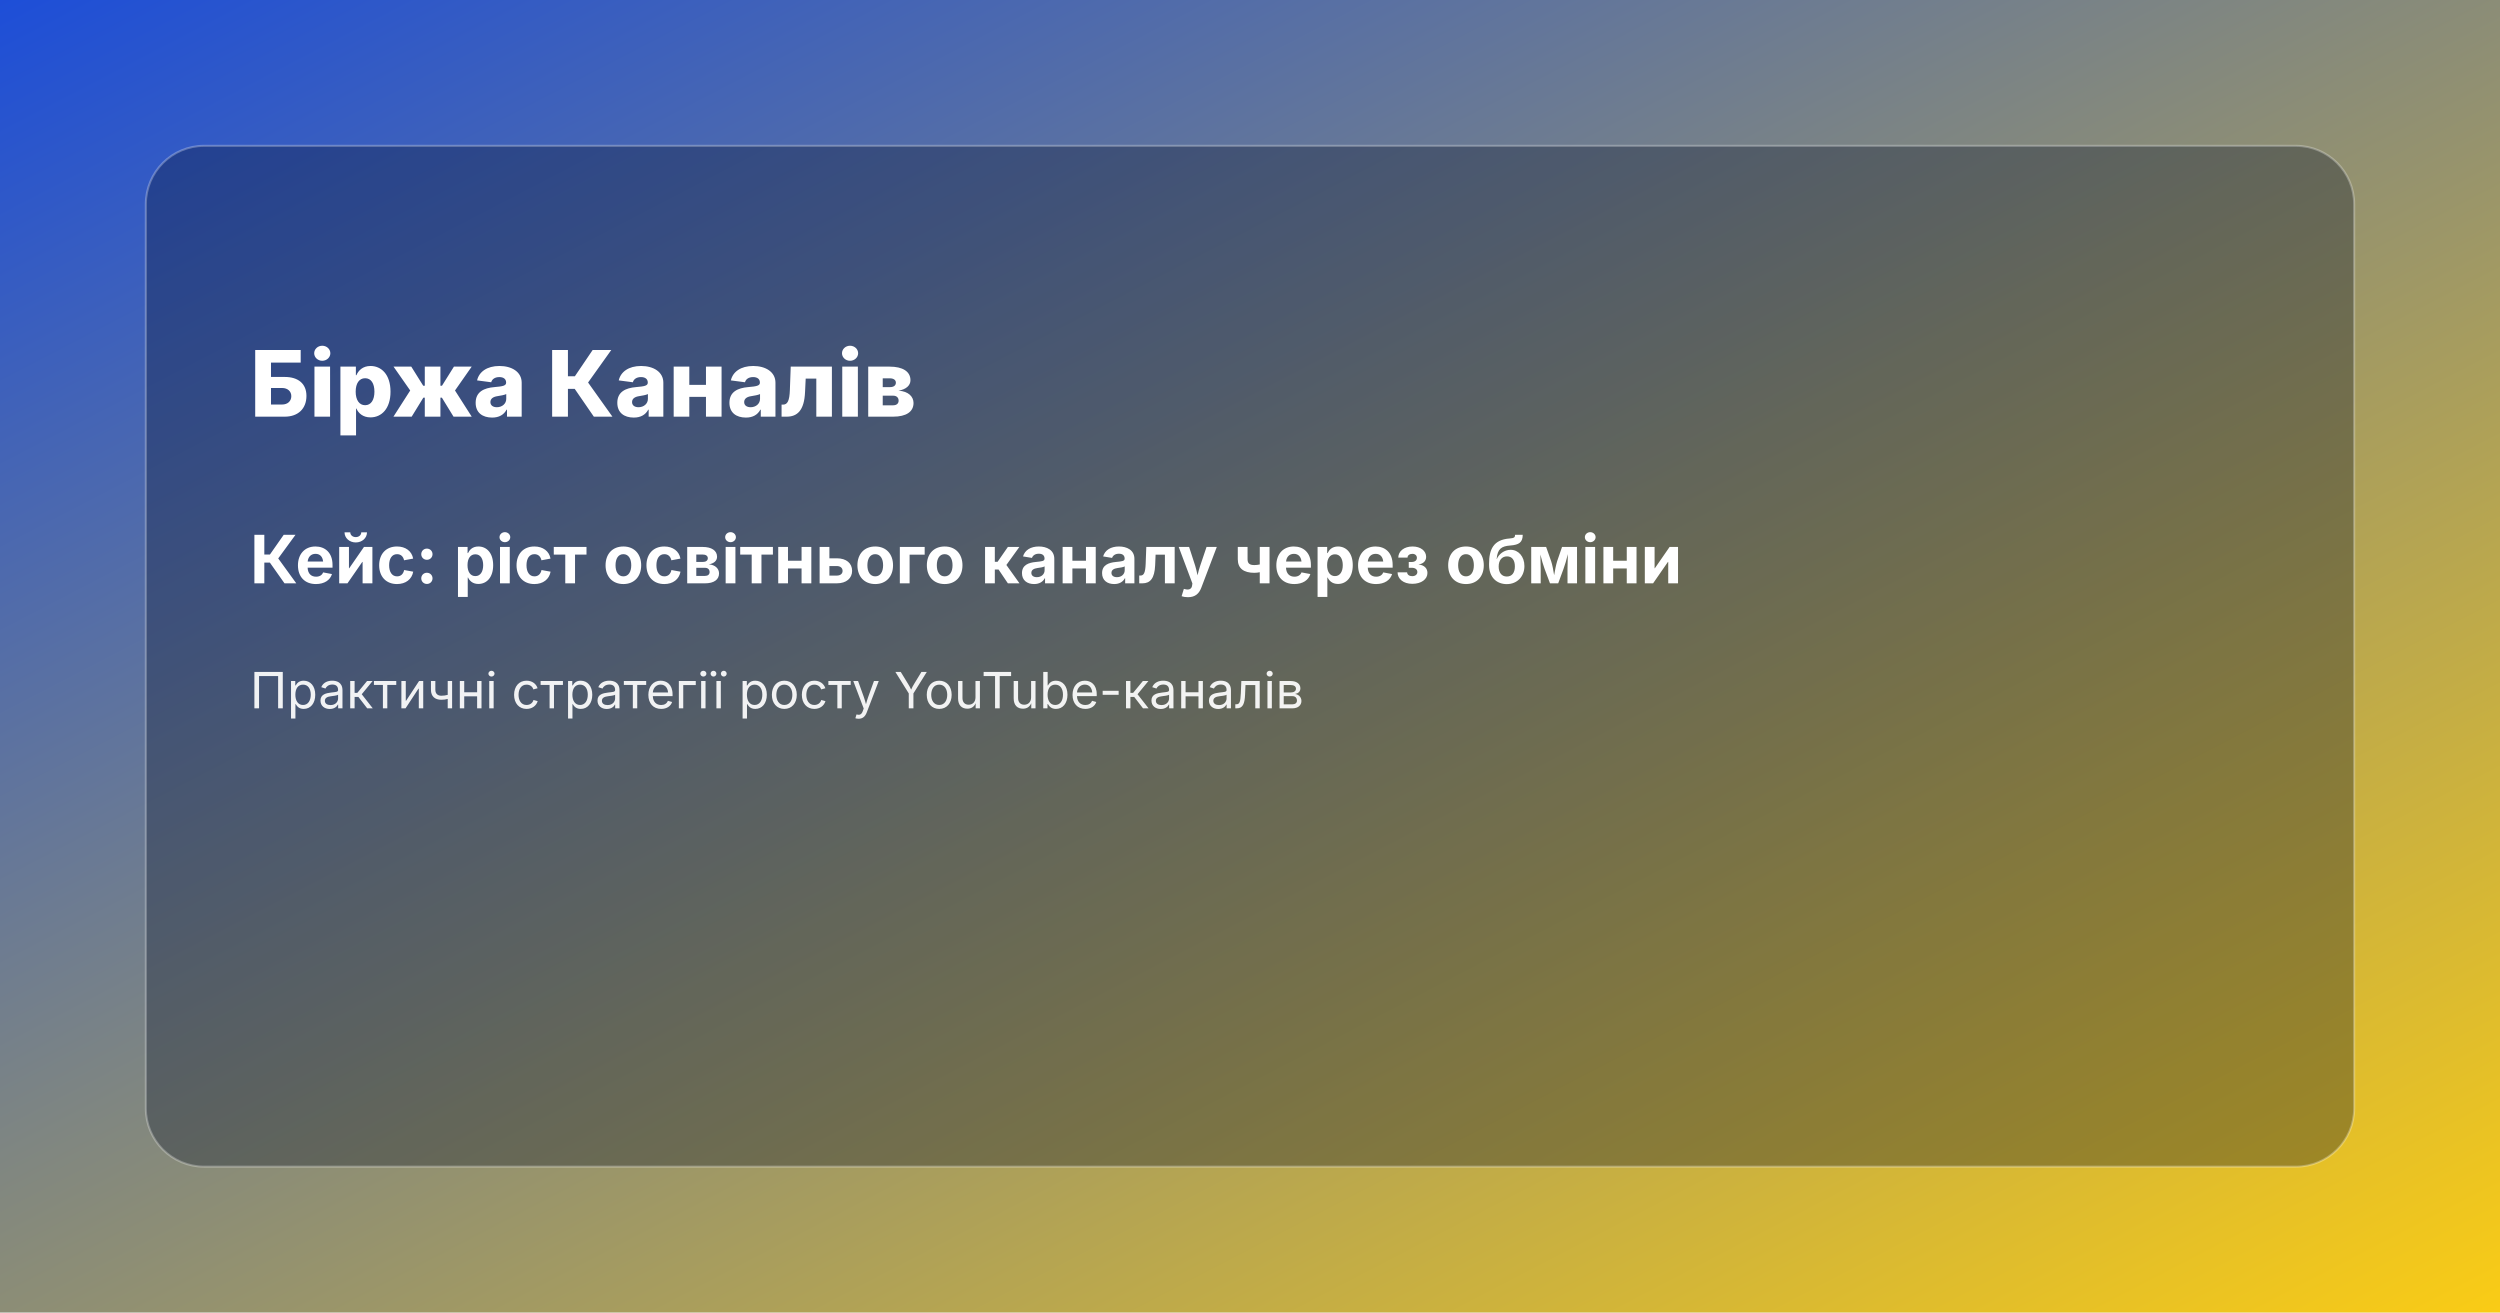
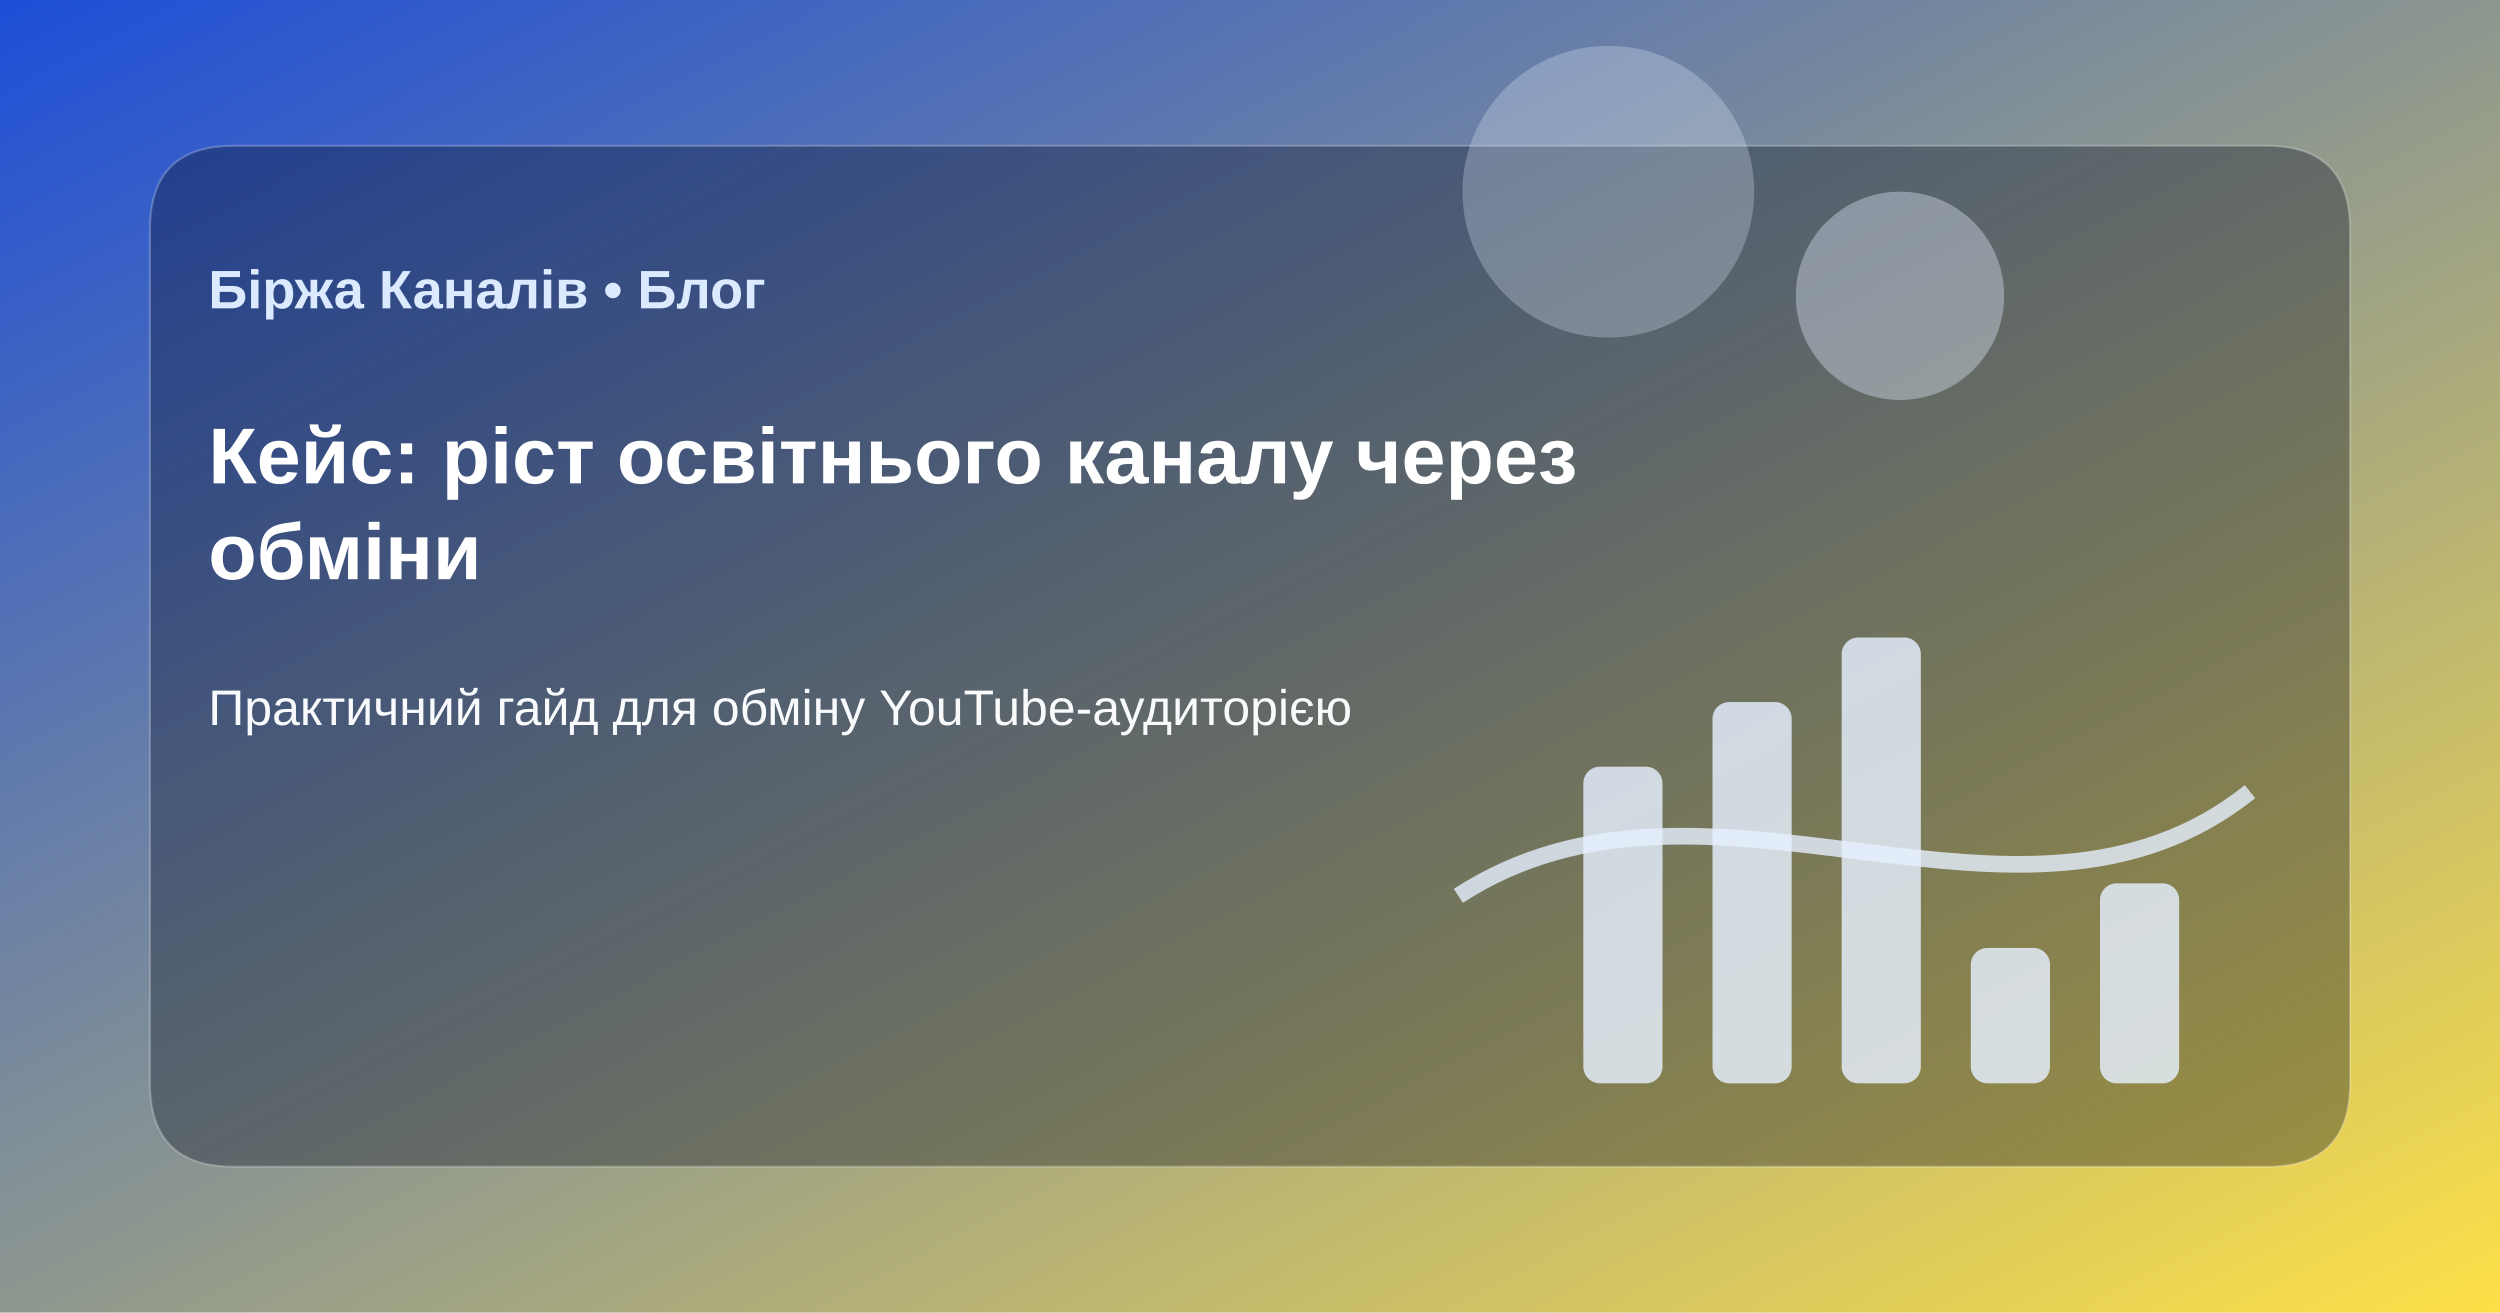
<svg xmlns="http://www.w3.org/2000/svg" width="1200" height="630" viewBox="0 0 1200 630" role="img" aria-label="Кейс: ріст освітнього каналу через обміни">
  <defs>
-     <linearGradient id="g" x1="0" y1="0" x2="1" y2="1">
+     <linearGradient id="bg-13" x1="0" y1="0" x2="1" y2="1">
      <stop offset="0%" stop-color="#1d4ed8" />
-       <stop offset="100%" stop-color="#facc15" />
+       <stop offset="100%" stop-color="#fde047" />
    </linearGradient>
  </defs>
-   <rect width="1200" height="630" fill="url(#g)" />
-   <rect x="70" y="70" width="1060" height="490" rx="28" fill="rgba(5,15,35,.32)" stroke="rgba(255,255,255,.28)" />
-   <text x="120" y="200" fill="#fff" font-size="44" font-weight="800" font-family="Inter,Arial,sans-serif">Біржа Каналів</text>
-   <text x="120" y="280" fill="#fff" font-size="32" font-weight="700" font-family="Inter,Arial,sans-serif">Кейс: ріст освітнього каналу через обміни</text>
-   <text x="120" y="340" fill="rgba(255,255,255,.92)" font-size="24" font-family="Inter,Arial,sans-serif">Практичні стратегії росту YouTube-каналів</text>
+   <rect width="1200" height="630" fill="url(#bg-13)" />
+   <path d="M72 110 Q72 70 112 70 H1088 Q1128 70 1128 110 V520 Q1128 560 1088 560 H112 Q72 560 72 520 Z" fill="rgba(7,12,30,.34)" stroke="rgba(255,255,255,.24)" />
+   <circle cx="772" cy="92" r="70" fill="#e6f0ff" opacity="0.27" />
+   <circle cx="912" cy="142" r="50" fill="#e6f0ff" opacity="0.37" />
+   <path d="M700 430 C820 352, 970 468, 1080 380" stroke="#e6f0ff" stroke-width="8" fill="none" opacity="0.8" />
+   <rect x="760" y="368" width="38" height="152" rx="8" fill="#e6f0ff" opacity="0.82" />
+   <rect x="822" y="337" width="38" height="183" rx="8" fill="#e6f0ff" opacity="0.82" />
+   <rect x="884" y="306" width="38" height="214" rx="8" fill="#e6f0ff" opacity="0.82" />
+   <rect x="946" y="455" width="38" height="65" rx="8" fill="#e6f0ff" opacity="0.82" />
+   <rect x="1008" y="424" width="38" height="96" rx="8" fill="#e6f0ff" opacity="0.82" />
+   <text x="100" y="148" fill="#dbeafe" font-size="26" font-weight="700" font-family="Segoe UI, Arial, sans-serif">Біржа Каналів • Блог</text>
+   <text x="100" y="232" fill="#ffffff" font-size="38" font-weight="800" font-family="Segoe UI, Arial, sans-serif">Кейс: ріст освітнього каналу через</text>
+   <text x="100" y="278" fill="#ffffff" font-size="38" font-weight="800" font-family="Segoe UI, Arial, sans-serif">обміни</text>
+   <text x="100" y="348" fill="#f8fafc" font-size="24" font-weight="500" font-family="Segoe UI, Arial, sans-serif">Практичний гайд для обміну YouTube-аудиторією</text>
</svg>
